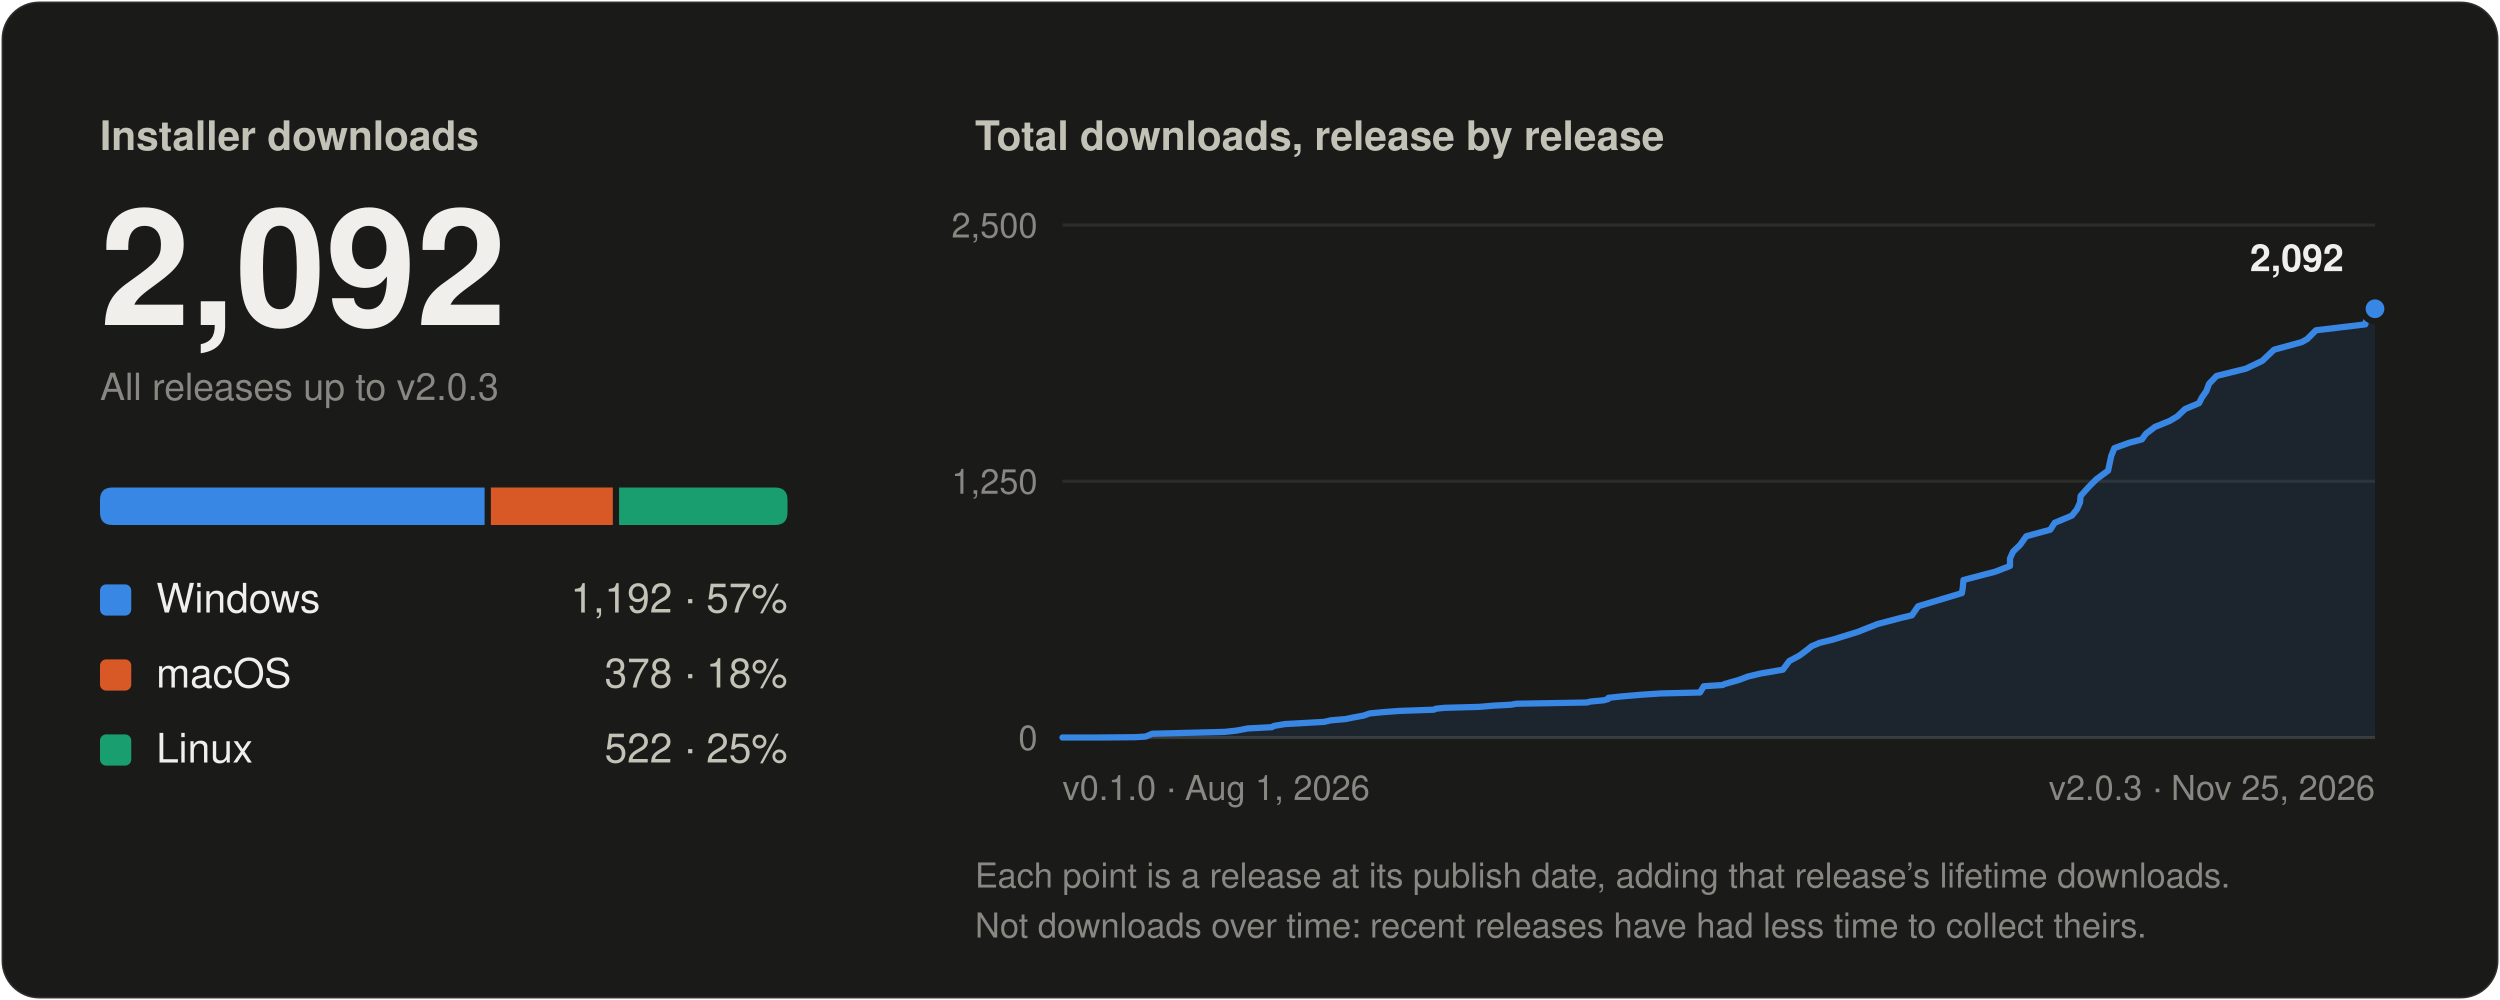
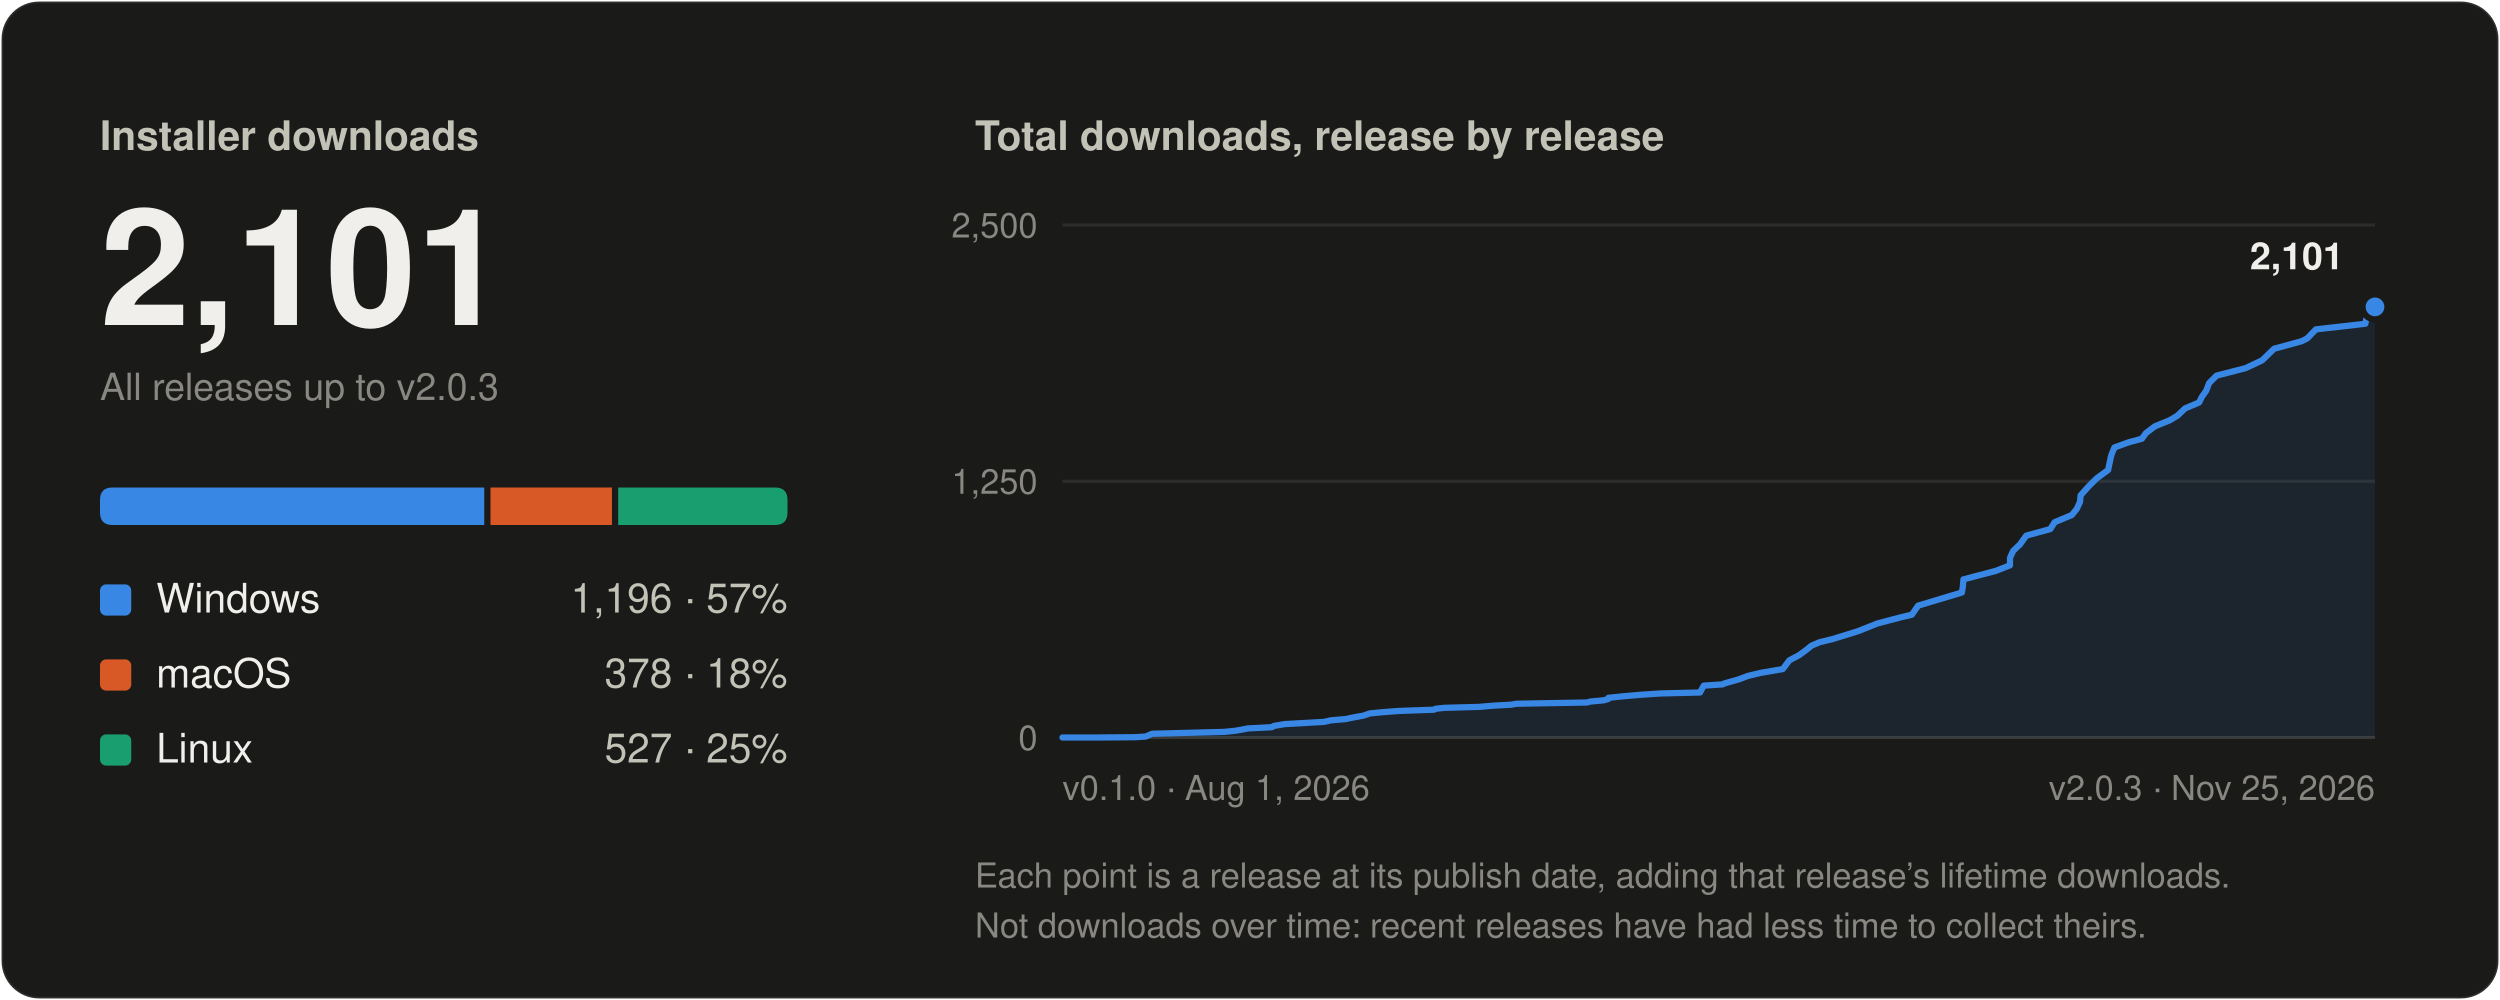
<svg xmlns="http://www.w3.org/2000/svg" width="800" height="320" viewBox="0 0 800 320" role="img" font-family="system-ui, -apple-system, &quot;Segoe UI&quot;, Helvetica, Arial, sans-serif">
  <rect x="0.5" y="0.5" width="799" height="319" rx="12" fill="#1a1a19" stroke="rgba(255,255,255,0.10)" />
  <text x="32" y="48" font-size="13" font-weight="600" fill="#c3c2b7" text-anchor="start">Installer downloads</text>
-   <text x="32" y="104" font-size="52" font-weight="700" fill="#f0efec" text-anchor="start">2,092</text>
+   <text x="32" y="104" font-size="52" font-weight="700" fill="#f0efec" text-anchor="start">2,101</text>
  <text x="32" y="128" font-size="12" font-weight="400" fill="#898781" text-anchor="start">All releases up to v2.0.3</text>
-   <path d="M36,156 H155.075 Q155.075,156 155.075,156 V168 Q155.075,168 155.075,168 H36 Q32,168 32,164 V160 Q32,156 36,156 Z" fill="#3987e5" />
-   <path d="M157.075,156 H196.103 Q196.103,156 196.103,156 V168 Q196.103,168 196.103,168 H157.075 Q157.075,168 157.075,168 V156 Q157.075,156 157.075,156 Z" fill="#d95926" />
-   <path d="M198.103,156 H248 Q252,156 252,160 V164 Q252,168 248,168 H198.103 Q198.103,168 198.103,168 V156 Q198.103,156 198.103,156 Z" fill="#199e70" />
+   <path d="M36,156 H154.959 Q154.959,156 154.959,156 V168 Q154.959,168 154.959,168 H36 Q32,168 32,164 V160 Q32,156 36,156 Z" fill="#3987e5" />
+   <path d="M156.959,156 H195.82 Q195.82,156 195.82,156 V168 Q195.82,168 195.82,168 H156.959 Q156.959,168 156.959,168 V156 Q156.959,156 156.959,156 Z" fill="#d95926" />
+   <path d="M197.82,156 H248 Q252,156 252,160 V164 Q252,168 248,168 H197.82 Q197.82,168 197.82,168 V156 Q197.82,156 197.82,156 Z" fill="#199e70" />
  <rect x="32" y="187" width="10" height="10" rx="2" fill="#3987e5" />
  <text x="50" y="196" font-size="13" font-weight="400" fill="#f0efec" text-anchor="start">Windows</text>
-   <text x="252" y="196" font-size="13" font-weight="400" fill="#c3c2b7" text-anchor="end">1,192 · 57%</text>
+   <text x="252" y="196" font-size="13" font-weight="400" fill="#c3c2b7" text-anchor="end">1,196 · 57%</text>
  <rect x="32" y="211" width="10" height="10" rx="2" fill="#d95926" />
  <text x="50" y="220" font-size="13" font-weight="400" fill="#f0efec" text-anchor="start">macOS</text>
  <text x="252" y="220" font-size="13" font-weight="400" fill="#c3c2b7" text-anchor="end">378 · 18%</text>
  <rect x="32" y="235" width="10" height="10" rx="2" fill="#199e70" />
  <text x="50" y="244" font-size="13" font-weight="400" fill="#f0efec" text-anchor="start">Linux</text>
-   <text x="252" y="244" font-size="13" font-weight="400" fill="#c3c2b7" text-anchor="end">522 · 25%</text>
+   <text x="252" y="244" font-size="13" font-weight="400" fill="#c3c2b7" text-anchor="end">527 · 25%</text>
  <text x="312" y="48" font-size="13" font-weight="600" fill="#c3c2b7" text-anchor="start">Total downloads, release by release</text>
  <line x1="340" x2="760" y1="236" y2="236" stroke="#383835" stroke-width="1" />
  <text x="332" y="240" font-size="11" font-weight="400" fill="#898781" text-anchor="end">0</text>
  <line x1="340" x2="760" y1="154" y2="154" stroke="#2c2c2a" stroke-width="1" />
  <text x="332" y="158" font-size="11" font-weight="400" fill="#898781" text-anchor="end">1,250</text>
  <line x1="340" x2="760" y1="72" y2="72" stroke="#2c2c2a" stroke-width="1" />
  <text x="332" y="76" font-size="11" font-weight="400" fill="#898781" text-anchor="end">2,500</text>
-   <path d="M340.0,236.0 L340.0,236.0 L343.7,236.0 L351.1,236.0 L351.5,236.0 L363.3,235.9 L366.6,235.7 L368.7,234.8 L391.9,234.2 L395.6,233.8 L399.3,233.1 L407.0,232.7 L407.6,232.3 L411.2,231.7 L418.4,231.3 L423.7,231.0 L425.9,230.5 L430.6,230.1 L433.0,229.6 L436.3,229.0 L438.3,228.3 L442.4,227.9 L447.7,227.5 L458.9,227.1 L459.4,226.8 L462.3,226.5 L473.4,226.2 L478.0,225.8 L483.6,225.5 L485.2,225.2 L507.8,224.8 L508.9,224.5 L513.2,224.1 L514.6,223.7 L514.7,223.3 L519.5,222.8 L525.4,222.3 L531.5,221.9 L544.0,221.6 L545.2,219.6 L551.3,219.2 L551.8,218.9 L556.4,217.6 L559.3,216.5 L563.5,215.5 L570.5,214.3 L572.6,211.5 L575.8,209.8 L578.1,208.1 L579.7,206.8 L582.3,205.7 L586.4,204.7 L594.5,202.2 L600.8,199.7 L608.4,197.7 L611.8,196.9 L613.8,194.0 L627.8,189.8 L628.1,188.0 L628.3,185.6 L638.6,182.9 L643.2,181.1 L643.2,178.7 L644.2,176.5 L646.4,174.4 L648.4,171.6 L656.1,169.5 L657.5,167.3 L663.0,165.0 L664.6,163.0 L665.6,160.8 L665.8,158.7 L668.4,155.8 L670.9,153.3 L674.6,150.6 L675.1,148.2 L675.6,145.9 L676.6,143.4 L681.3,141.7 L685.4,140.6 L686.7,138.8 L689.6,136.6 L694.3,134.7 L696.8,133.2 L699.2,130.9 L703.7,129.0 L704.6,127.2 L706.0,125.2 L706.9,122.8 L709.3,120.3 L718.6,118.0 L723.9,115.5 L727.7,111.9 L736.5,109.5 L738.3,108.5 L741.1,105.7 L756.9,103.8 L757.4,101.6 L758.9,99.7 L760.0,98.8 L760.0,236 L340.0,236 Z" fill="#3987e5" fill-opacity="0.1" />
-   <path d="M340.0,236.0 L340.0,236.0 L343.7,236.0 L351.1,236.0 L351.5,236.0 L363.3,235.9 L366.6,235.7 L368.7,234.8 L391.9,234.2 L395.6,233.8 L399.3,233.1 L407.0,232.7 L407.6,232.3 L411.2,231.7 L418.4,231.3 L423.7,231.0 L425.9,230.5 L430.6,230.1 L433.0,229.6 L436.3,229.0 L438.3,228.3 L442.4,227.9 L447.7,227.5 L458.9,227.1 L459.4,226.8 L462.3,226.5 L473.4,226.2 L478.0,225.8 L483.6,225.5 L485.2,225.2 L507.8,224.8 L508.9,224.5 L513.2,224.1 L514.6,223.7 L514.7,223.3 L519.5,222.8 L525.4,222.3 L531.5,221.9 L544.0,221.6 L545.2,219.6 L551.3,219.2 L551.8,218.9 L556.4,217.6 L559.3,216.5 L563.5,215.5 L570.5,214.3 L572.6,211.5 L575.8,209.8 L578.1,208.1 L579.7,206.8 L582.3,205.7 L586.4,204.7 L594.5,202.2 L600.8,199.7 L608.4,197.7 L611.8,196.9 L613.8,194.0 L627.8,189.8 L628.1,188.0 L628.3,185.6 L638.6,182.9 L643.2,181.1 L643.2,178.7 L644.2,176.5 L646.4,174.4 L648.4,171.6 L656.1,169.5 L657.5,167.3 L663.0,165.0 L664.6,163.0 L665.6,160.8 L665.8,158.7 L668.4,155.8 L670.9,153.3 L674.6,150.6 L675.1,148.2 L675.6,145.9 L676.6,143.4 L681.3,141.7 L685.4,140.6 L686.7,138.8 L689.6,136.6 L694.3,134.7 L696.8,133.2 L699.2,130.9 L703.7,129.0 L704.6,127.2 L706.0,125.2 L706.9,122.8 L709.3,120.3 L718.6,118.0 L723.9,115.5 L727.7,111.9 L736.5,109.5 L738.3,108.5 L741.1,105.7 L756.9,103.8 L757.4,101.6 L758.9,99.7 L760.0,98.8" fill="none" stroke="#3987e5" stroke-width="2" stroke-linejoin="round" stroke-linecap="round" />
-   <circle cx="760.0" cy="98.8" r="4" fill="#3987e5" stroke="#1a1a19" stroke-width="2" />
-   <text x="750" y="86.765" font-size="12" font-weight="600" fill="#f0efec" text-anchor="end">2,092</text>
+   <path d="M340.0,236.0 L340.0,236.0 L343.7,236.0 L351.1,236.0 L351.5,236.0 L363.3,235.9 L366.6,235.7 L368.7,234.8 L391.9,234.2 L395.6,233.8 L399.3,233.1 L407.0,232.7 L407.6,232.3 L411.2,231.7 L418.4,231.3 L423.7,231.0 L425.9,230.5 L430.6,230.1 L433.0,229.6 L436.3,229.0 L438.3,228.3 L442.4,227.9 L447.7,227.5 L458.9,227.1 L459.4,226.8 L462.3,226.5 L473.4,226.2 L478.0,225.8 L483.6,225.5 L485.2,225.2 L507.8,224.8 L508.9,224.5 L513.2,224.1 L514.6,223.7 L514.7,223.3 L519.5,222.8 L525.4,222.3 L531.5,221.9 L544.0,221.6 L545.2,219.4 L551.3,219.0 L551.8,218.7 L556.4,217.4 L559.3,216.3 L563.5,215.3 L570.5,214.1 L572.6,211.3 L575.8,209.6 L578.1,207.9 L579.7,206.6 L582.3,205.5 L586.4,204.5 L594.5,202.0 L600.8,199.5 L608.4,197.5 L611.8,196.7 L613.8,193.8 L627.8,189.6 L628.1,187.8 L628.3,185.4 L638.6,182.7 L643.2,180.9 L643.2,178.5 L644.2,176.3 L646.4,174.2 L648.4,171.4 L656.1,169.3 L657.5,167.1 L663.0,164.8 L664.6,162.8 L665.6,160.6 L665.8,158.5 L668.4,155.6 L670.9,153.1 L674.6,150.4 L675.1,148.0 L675.6,145.7 L676.6,143.2 L681.3,141.5 L685.4,140.4 L686.7,138.6 L689.6,136.4 L694.3,134.5 L696.8,133.0 L699.2,130.7 L703.7,128.8 L704.6,127.0 L706.0,125.0 L706.9,122.6 L709.3,120.2 L718.6,117.8 L723.9,115.3 L727.7,111.6 L736.5,109.2 L738.3,108.3 L741.1,105.4 L756.9,103.6 L757.4,101.3 L758.9,99.2 L760.0,98.2 L760.0,236 L340.0,236 Z" fill="#3987e5" fill-opacity="0.1" />
+   <path d="M340.0,236.0 L340.0,236.0 L343.7,236.0 L351.1,236.0 L351.5,236.0 L363.3,235.9 L366.6,235.7 L368.7,234.8 L391.9,234.2 L395.6,233.8 L399.3,233.1 L407.0,232.7 L407.6,232.3 L411.2,231.7 L418.4,231.3 L423.7,231.0 L425.9,230.5 L430.6,230.1 L433.0,229.6 L436.3,229.0 L438.3,228.3 L442.4,227.9 L447.7,227.5 L458.9,227.1 L459.4,226.8 L462.3,226.5 L473.4,226.2 L478.0,225.8 L483.6,225.5 L485.2,225.2 L507.8,224.8 L508.9,224.5 L513.2,224.1 L514.6,223.7 L514.7,223.3 L519.5,222.8 L525.4,222.3 L531.5,221.9 L544.0,221.6 L545.2,219.4 L551.3,219.0 L551.8,218.7 L556.4,217.4 L559.3,216.3 L563.5,215.3 L570.5,214.1 L572.6,211.3 L575.8,209.6 L578.1,207.9 L579.7,206.6 L582.3,205.5 L586.4,204.5 L594.5,202.0 L600.8,199.5 L608.4,197.5 L611.8,196.7 L613.8,193.8 L627.8,189.6 L628.1,187.8 L628.3,185.4 L638.6,182.7 L643.2,180.9 L643.2,178.5 L644.2,176.3 L646.4,174.2 L648.4,171.4 L656.1,169.3 L657.5,167.1 L663.0,164.8 L664.6,162.8 L665.6,160.6 L665.8,158.5 L668.4,155.6 L670.9,153.1 L674.6,150.4 L675.1,148.0 L675.6,145.7 L676.6,143.2 L681.3,141.5 L685.4,140.4 L686.7,138.6 L689.6,136.4 L694.3,134.5 L696.8,133.0 L699.2,130.7 L703.7,128.8 L704.6,127.0 L706.0,125.0 L706.9,122.6 L709.3,120.2 L718.6,117.8 L723.9,115.3 L727.7,111.6 L736.5,109.2 L738.3,108.3 L741.1,105.4 L756.9,103.6 L757.4,101.3 L758.9,99.2 L760.0,98.2" fill="none" stroke="#3987e5" stroke-width="2" stroke-linejoin="round" stroke-linecap="round" />
+   <circle cx="760.0" cy="98.2" r="4" fill="#3987e5" stroke="#1a1a19" stroke-width="2" />
+   <text x="750" y="86.174" font-size="12" font-weight="600" fill="#f0efec" text-anchor="end">2,101</text>
  <text x="340" y="256" font-size="11" font-weight="400" fill="#898781" text-anchor="start">v0.1.0 · Aug 1, 2026</text>
  <text x="760" y="256" font-size="11" font-weight="400" fill="#898781" text-anchor="end">v2.0.3 · Nov 25, 2026</text>
  <text x="312" y="284" font-size="11" font-weight="400" fill="#898781" text-anchor="start">Each point is a release at its publish date, adding that release’s lifetime downloads.</text>
  <text x="312" y="300" font-size="11" font-weight="400" fill="#898781" text-anchor="start">Not downloads over time: recent releases have had less time to collect theirs.</text>
</svg>
